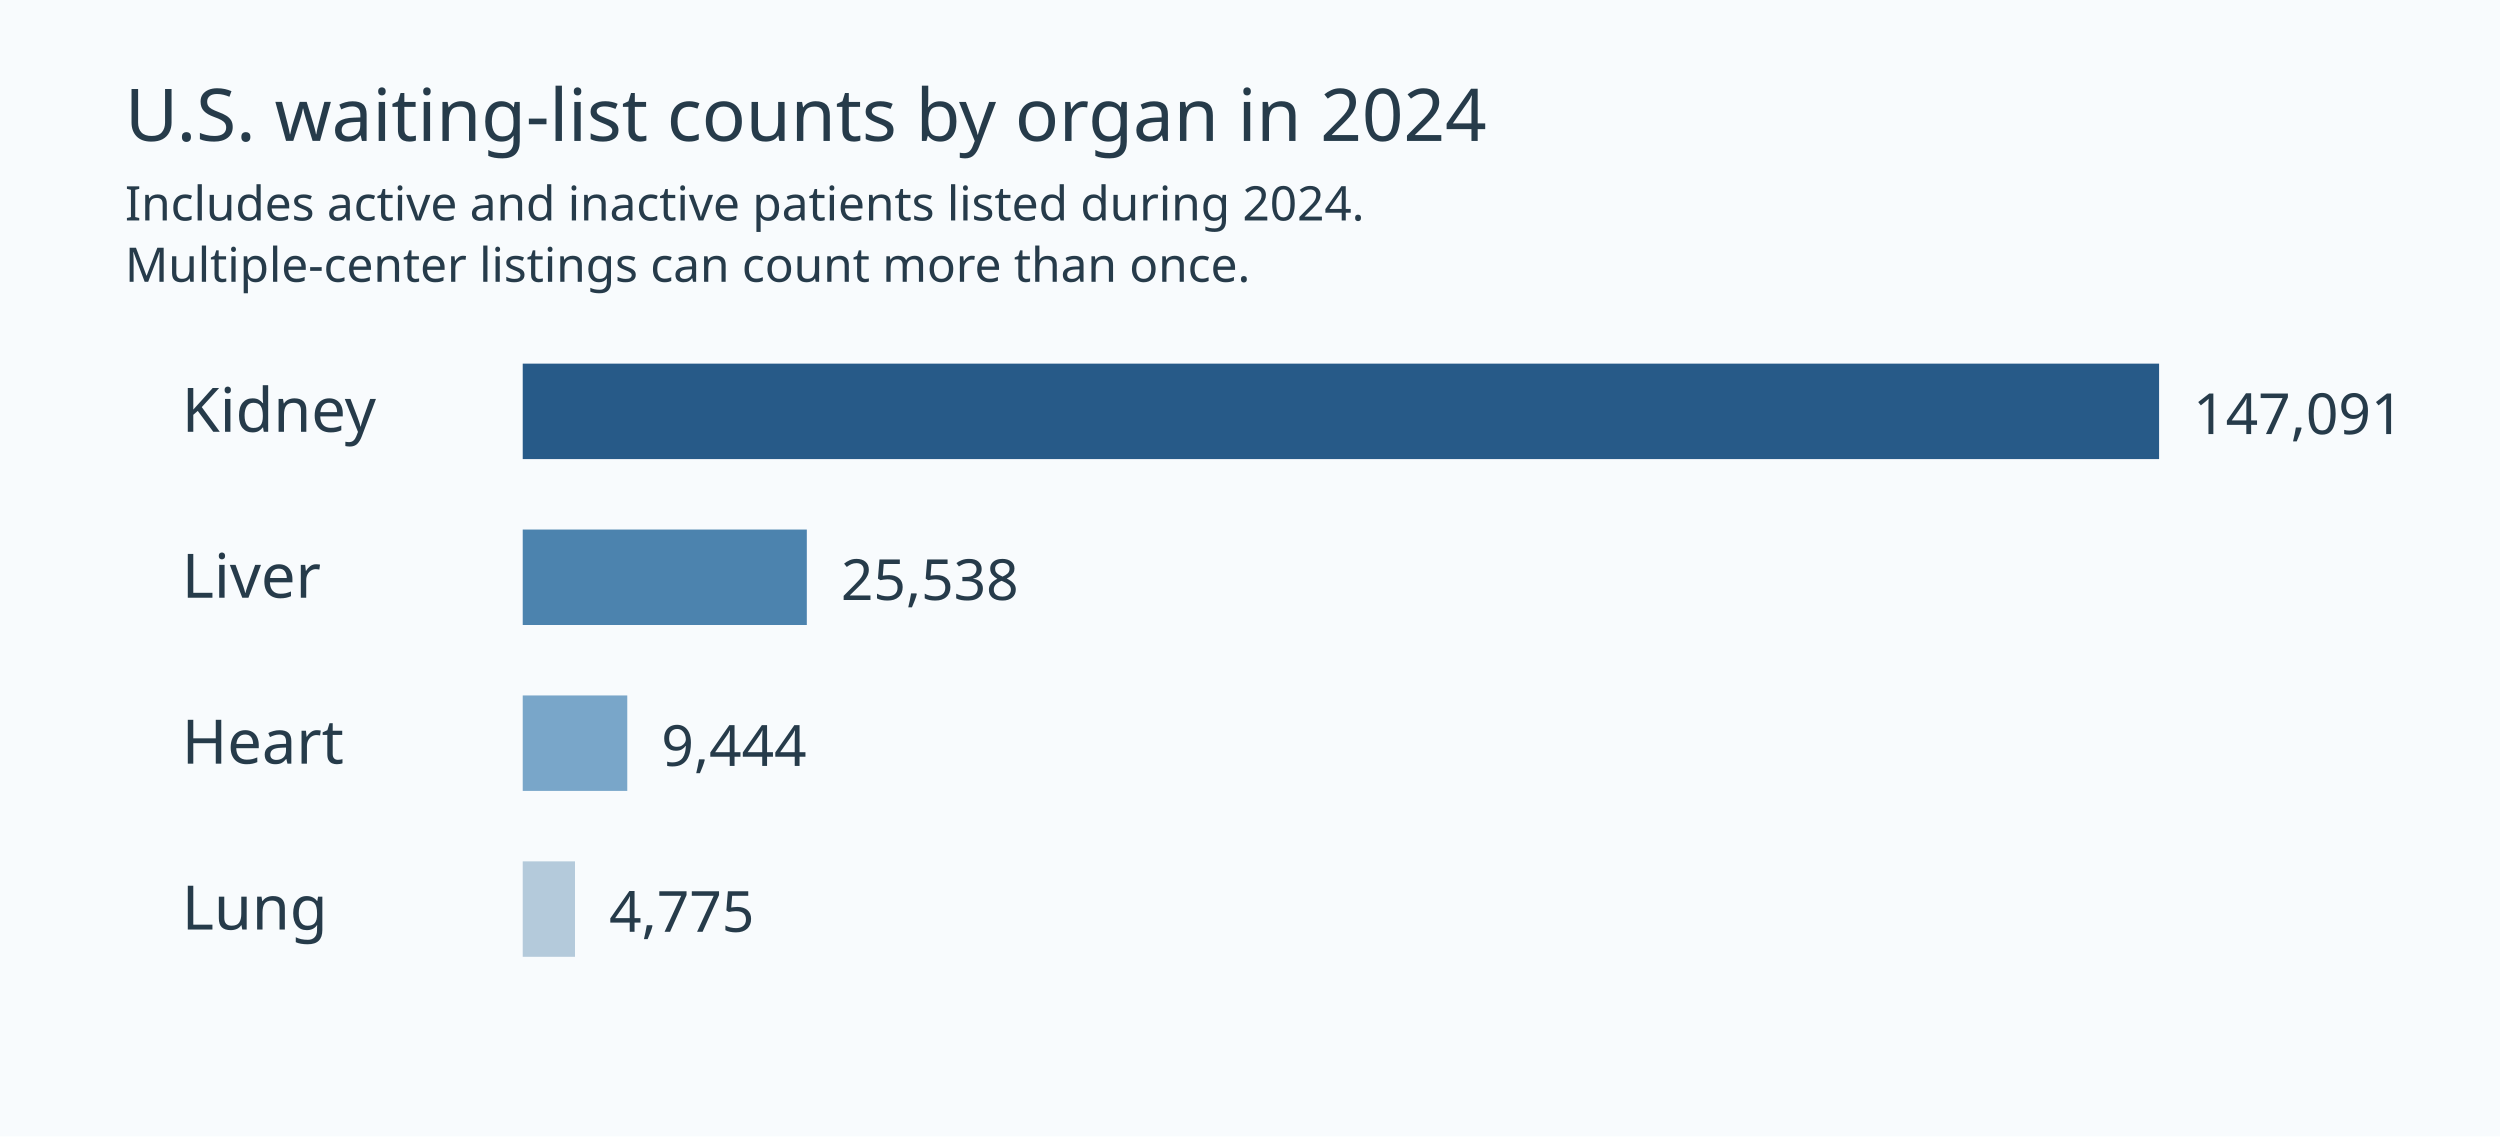
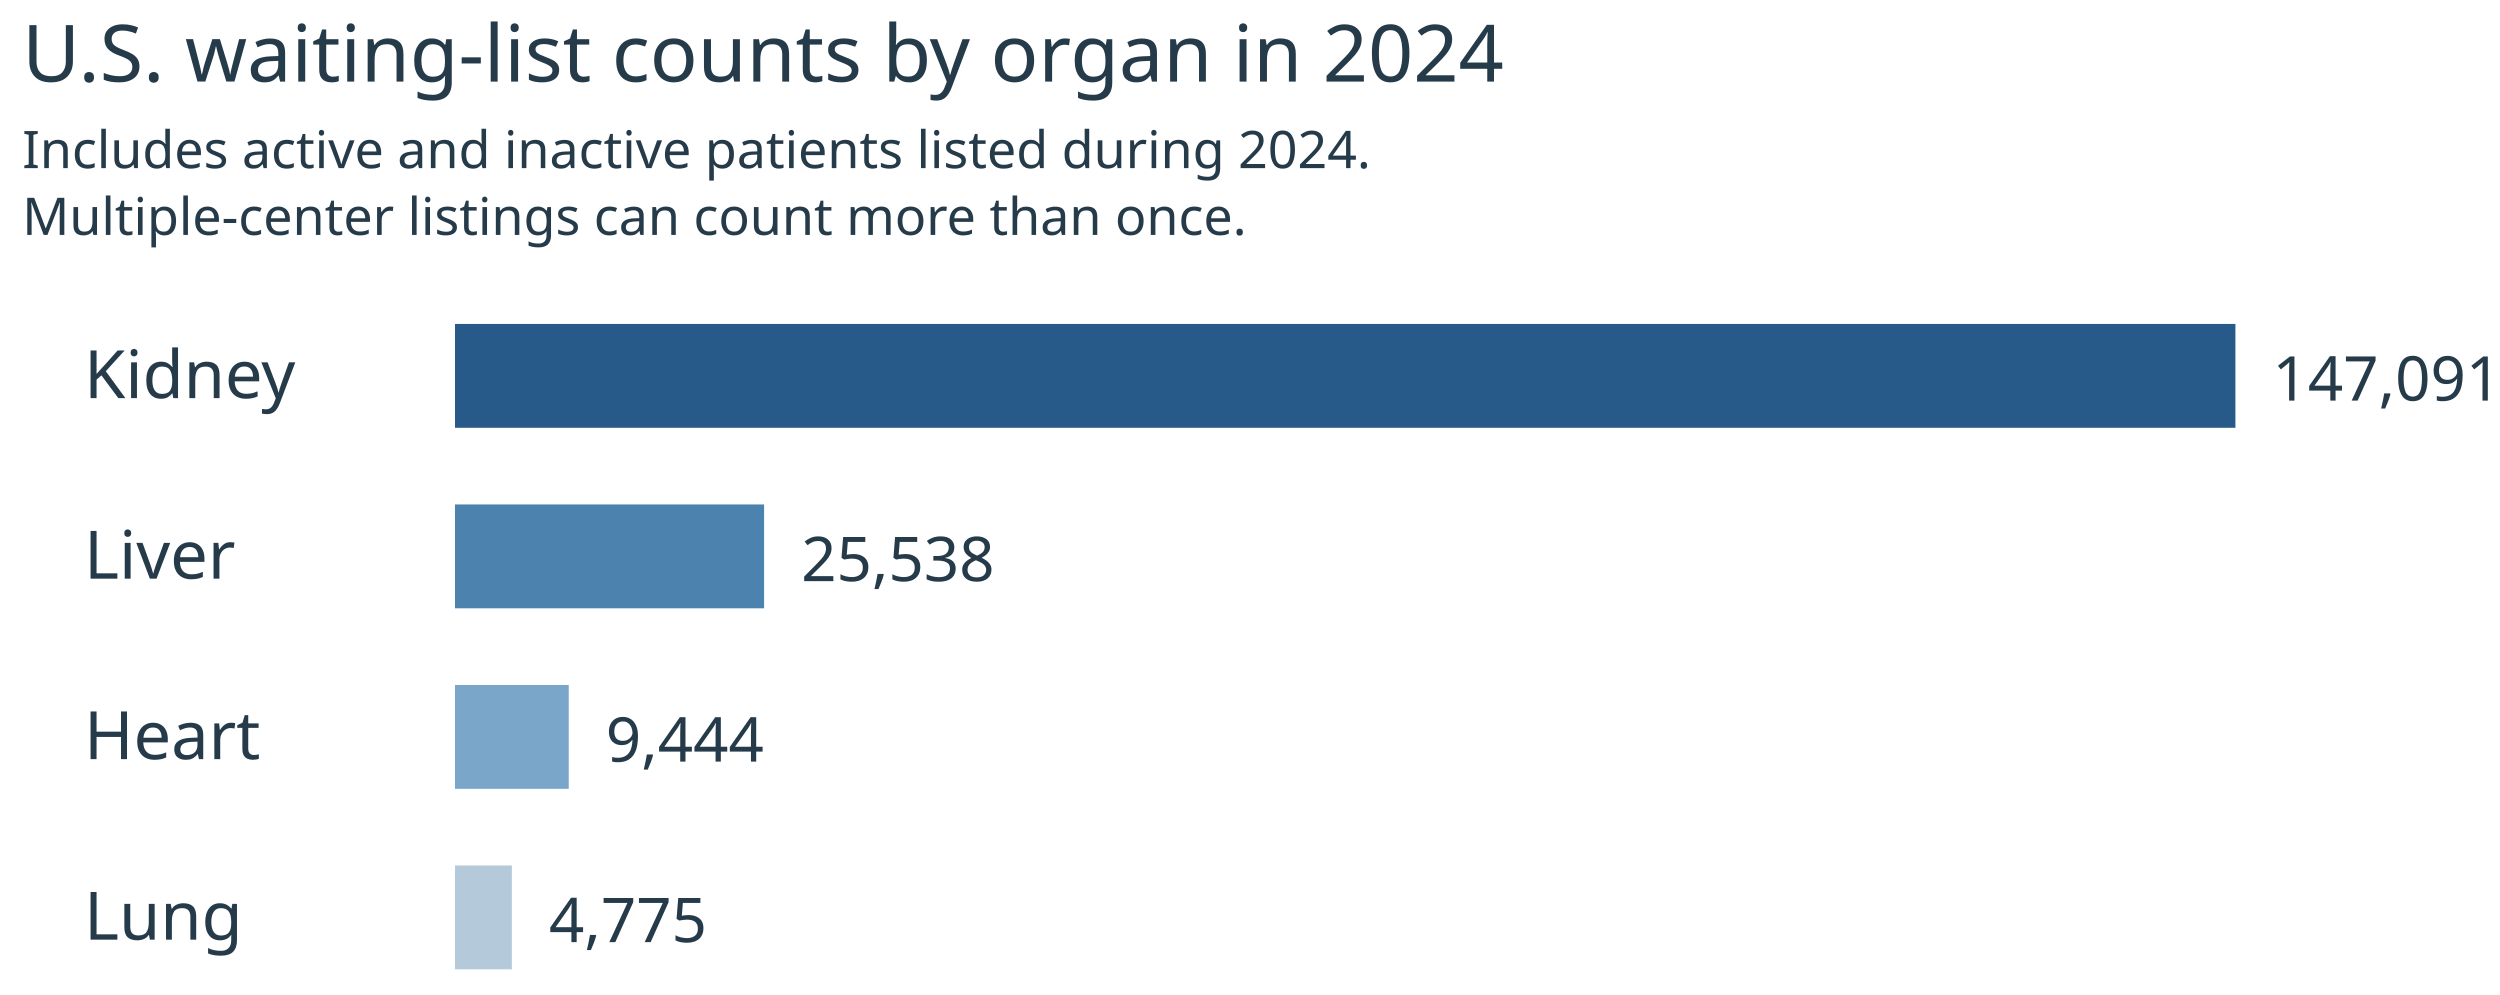
- <svg xmlns="http://www.w3.org/2000/svg" width="1100" height="500" viewBox="0 0 1100 500" role="img" aria-labelledby="title desc">
-   <rect width="1100" height="500" fill="#f8fbfd" />
+ <svg xmlns="http://www.w3.org/2000/svg" width="1011" height="402" viewBox="46 29 1011 402" role="img" aria-labelledby="title desc">
  <text x="55" y="62" font-family="Atkinson Hyperlegible Next, sans-serif" font-size="32" fill="#263b4a">U.S. waiting-list counts by organ in 2024</text>
  <text x="55" y="97" font-family="Atkinson Hyperlegible Next, sans-serif" font-size="21" fill="#263b4a">Includes active and inactive patients listed during 2024.</text>
  <text x="55" y="124" font-family="Atkinson Hyperlegible Next, sans-serif" font-size="21" fill="#263b4a">Multiple-center listings can count more than once.</text>
  <text x="80" y="190" font-family="Atkinson Hyperlegible Next, sans-serif" font-size="27" fill="#263b4a">Kidney</text>
  <rect x="230" y="160" width="720" height="42" fill="#275a88" />
  <text x="965" y="191" font-family="Atkinson Hyperlegible Next, sans-serif" font-size="25" fill="#263b4a">147,091</text>
  <text x="80" y="263" font-family="Atkinson Hyperlegible Next, sans-serif" font-size="27" fill="#263b4a">Liver</text>
  <rect x="230" y="233" width="125" height="42" fill="#4c83ae" />
  <text x="370" y="264" font-family="Atkinson Hyperlegible Next, sans-serif" font-size="25" fill="#263b4a">25,538</text>
  <text x="80" y="336" font-family="Atkinson Hyperlegible Next, sans-serif" font-size="27" fill="#263b4a">Heart</text>
  <rect x="230" y="306" width="46" height="42" fill="#79a6c9" />
  <text x="291" y="337" font-family="Atkinson Hyperlegible Next, sans-serif" font-size="25" fill="#263b4a">9,444</text>
  <text x="80" y="409" font-family="Atkinson Hyperlegible Next, sans-serif" font-size="27" fill="#263b4a">Lung</text>
  <rect x="230" y="379" width="23" height="42" fill="#b4cadb" />
  <text x="268" y="410" font-family="Atkinson Hyperlegible Next, sans-serif" font-size="25" fill="#263b4a">4,775</text>
</svg>
